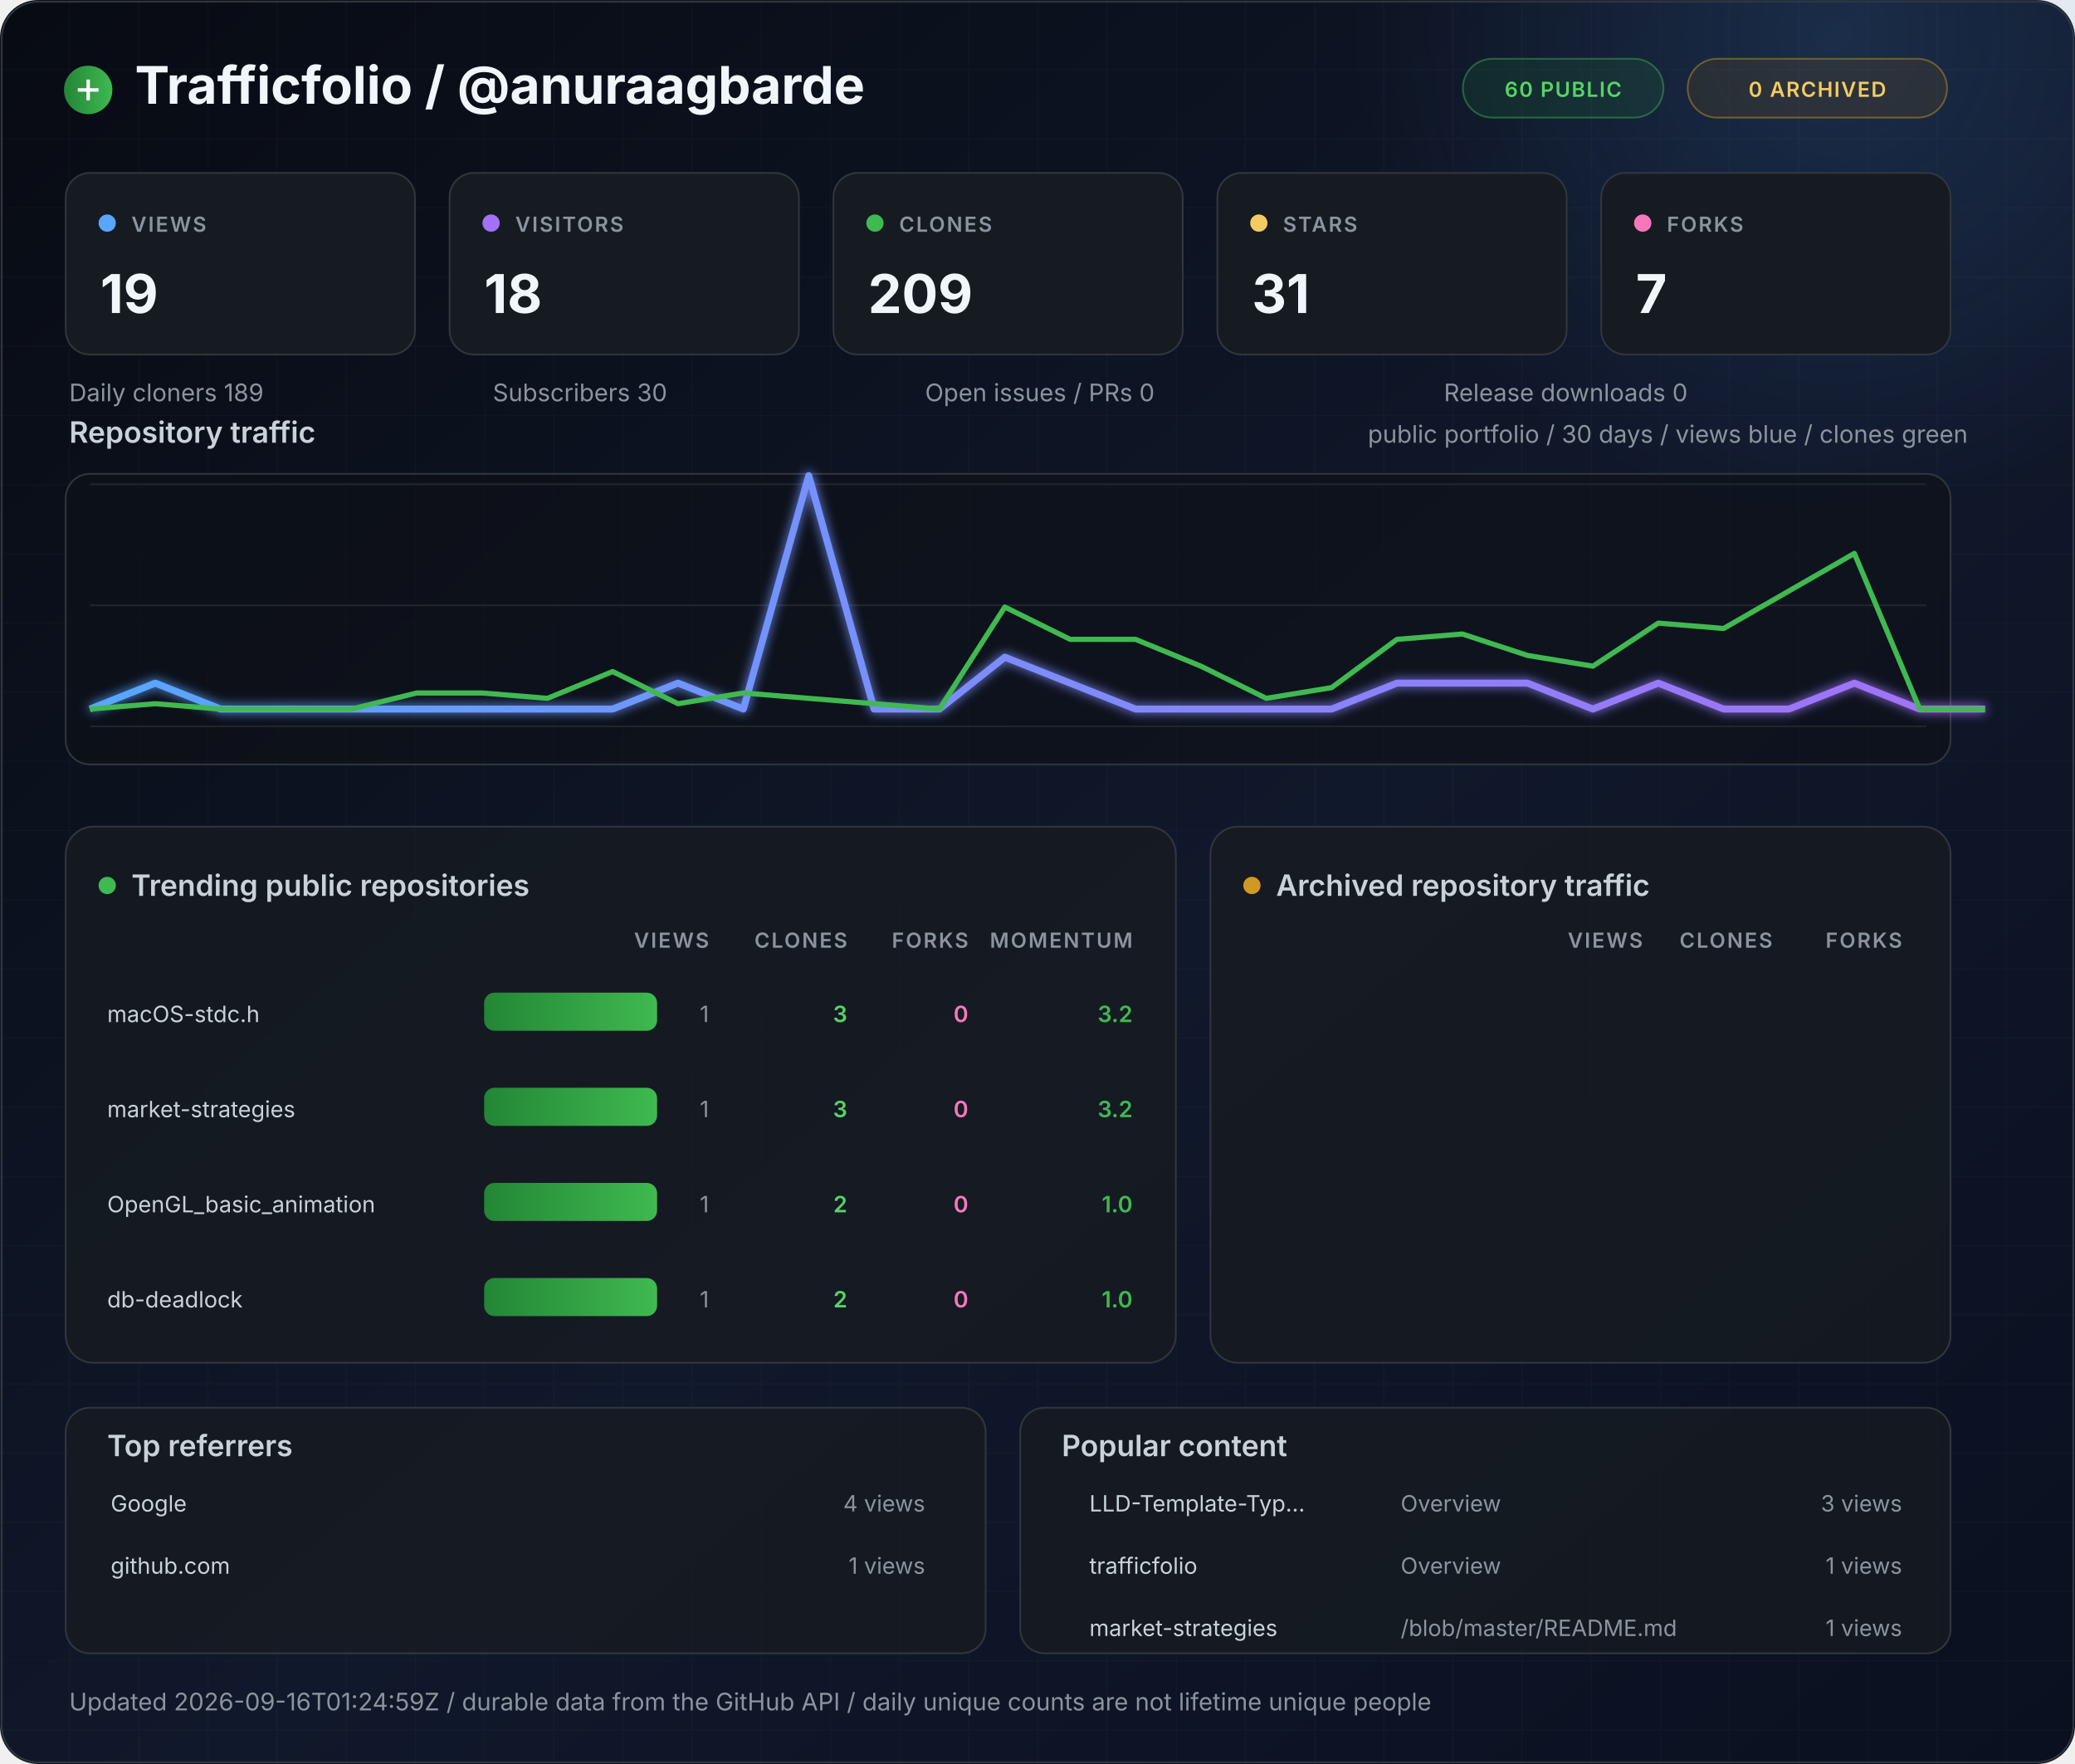
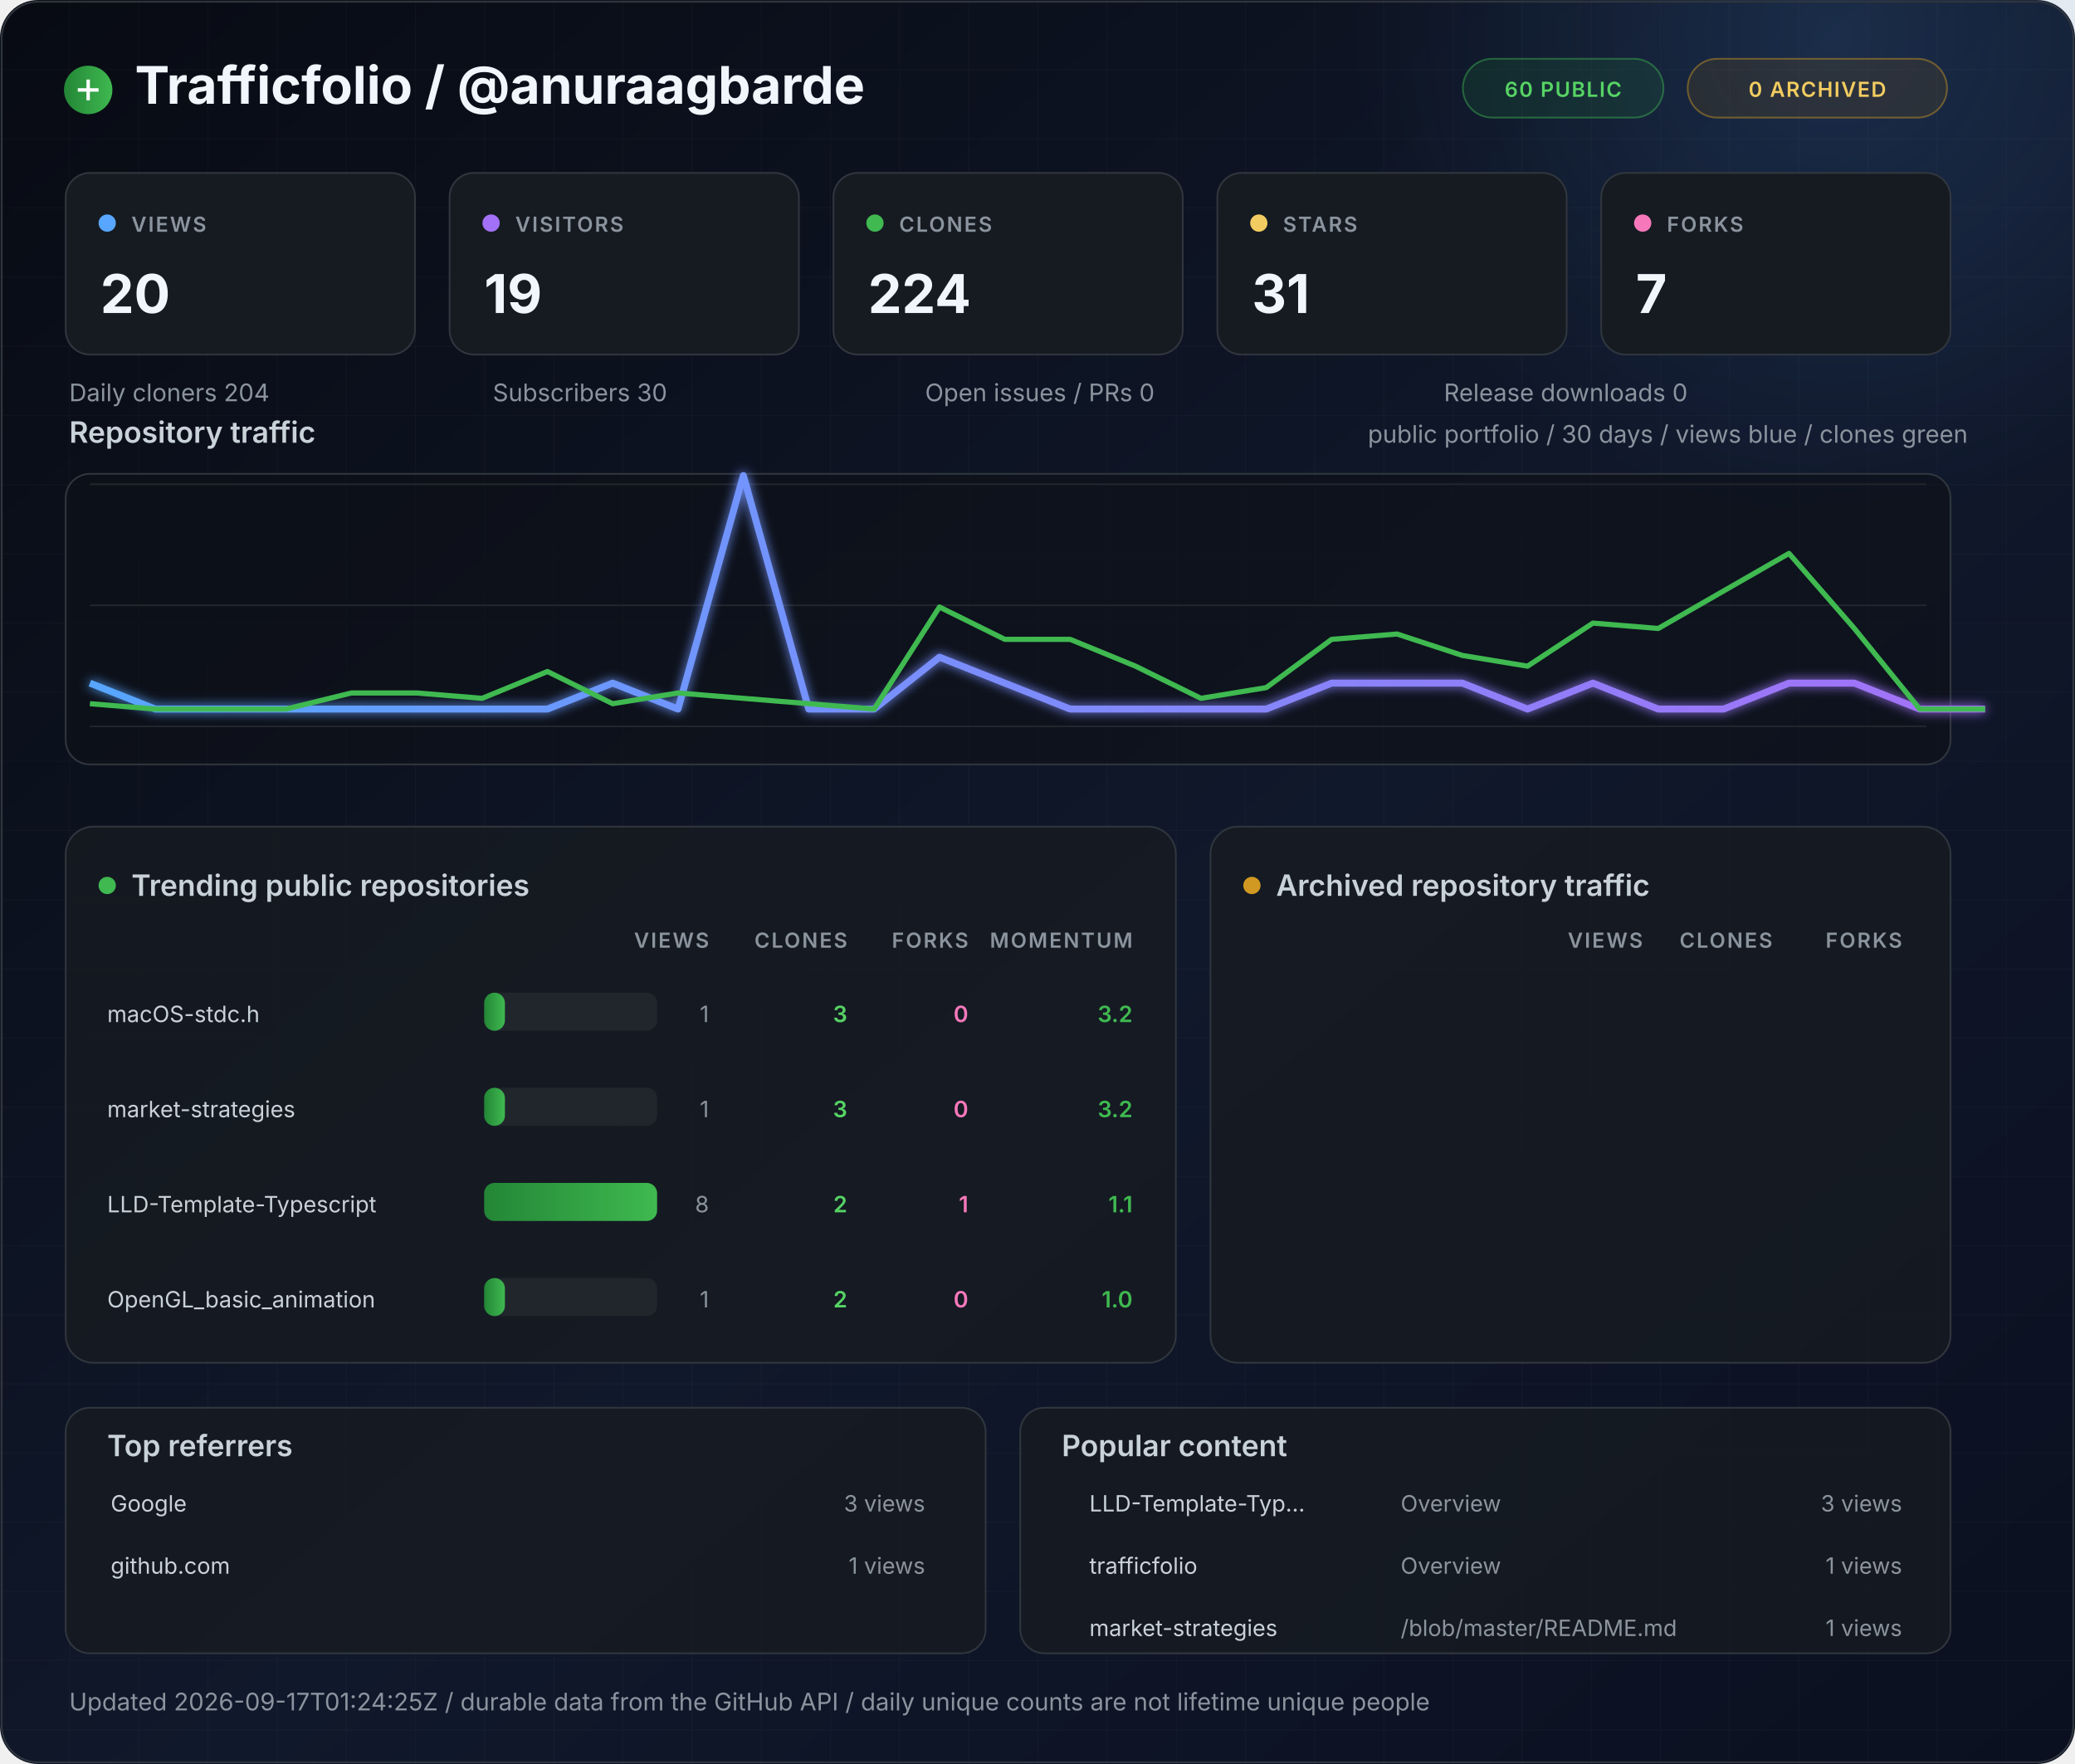
<svg xmlns="http://www.w3.org/2000/svg" width="1200" height="1020" viewBox="0 0 1200 1020" role="img" aria-label="Trafficfolio GitHub analytics dashboard for anuraagbarde">
  <defs>
    <linearGradient id="bg" x1="0" y1="0" x2="1" y2="1">
      <stop stop-color="#080b13" />
      <stop offset=".55" stop-color="#10182b" />
      <stop offset="1" stop-color="#0b1020" />
    </linearGradient>
    <linearGradient id="line" x1="0" y1="0" x2="1" y2="0">
      <stop stop-color="#58a6ff" />
      <stop offset="1" stop-color="#a371f7" />
    </linearGradient>
    <linearGradient id="bar" x1="0" y1="0" x2="1" y2="0">
      <stop stop-color="#238636" />
      <stop offset="1" stop-color="#3fb950" />
    </linearGradient>
    <linearGradient id="archiveBar" x1="0" y1="0" x2="1" y2="0">
      <stop stop-color="#9e6a03" />
      <stop offset="1" stop-color="#f2cc60" />
    </linearGradient>
    <radialGradient id="ambient">
      <stop stop-color="#58a6ff" stop-opacity=".16" />
      <stop offset="1" stop-color="#58a6ff" stop-opacity="0" />
    </radialGradient>
    <pattern id="grid" width="40" height="40" patternUnits="userSpaceOnUse">
      <path d="M40 0H0V40" fill="none" stroke="#ffffff" stroke-opacity=".025" />
    </pattern>
    <filter id="glow">
      <feGaussianBlur stdDeviation="3" result="b" />
      <feMerge>
        <feMergeNode in="b" />
        <feMergeNode in="SourceGraphic" />
      </feMerge>
    </filter>
    <style>
    .title{font:750 30px -apple-system,BlinkMacSystemFont,"Segoe UI",sans-serif;fill:#f0f6fc}
    .subtitle{font:14px -apple-system,BlinkMacSystemFont,"Segoe UI",sans-serif;fill:#8b949e}
    .label{font:600 12px -apple-system,BlinkMacSystemFont,"Segoe UI",sans-serif;fill:#8b949e;letter-spacing:1px}
    .metric{font:700 31px -apple-system,BlinkMacSystemFont,"Segoe UI",sans-serif;fill:#f0f6fc}
    .section{font:600 17px -apple-system,BlinkMacSystemFont,"Segoe UI",sans-serif;fill:#c9d1d9}
    .repo,.value,.trend,.archive,.clone,.fork{font:13px -apple-system,BlinkMacSystemFont,"Segoe UI",sans-serif;fill:#c9d1d9}
    .value{fill:#8b949e} .trend{fill:#3fb950;font-weight:600} .archive{fill:#d29922}
    .clone{fill:#56d364;font-weight:600} .fork{fill:#f778ba;font-weight:600}
    .pill{font:600 12px -apple-system,BlinkMacSystemFont,"Segoe UI",sans-serif;letter-spacing:.7px}
  </style>
  </defs>
  <rect width="1200" height="1020" rx="22" fill="url(#bg)" />
  <rect width="1200" height="1020" rx="22" fill="url(#grid)" />
  <circle cx="1060" cy="20" r="280" fill="url(#ambient)" />
  <rect x="1" y="1" width="1198" height="1018" rx="21" fill="none" stroke="#30363d" />
  <circle cx="51" cy="52" r="14" fill="url(#bar)" />
  <path d="M45 52h12M51 46v12" stroke="#fff" stroke-width="2" />
  <text x="78" y="60" class="title">Trafficfolio / @anuraagbarde</text>
  <rect x="846" y="34" width="116" height="34" rx="17" fill="#238636" fill-opacity=".16" stroke="#3fb950" stroke-opacity=".45" />
  <text x="904" y="56" text-anchor="middle" class="pill" fill="#56d364">60 PUBLIC</text>
  <rect x="976" y="34" width="150" height="34" rx="17" fill="#9e6a03" fill-opacity=".14" stroke="#d29922" stroke-opacity=".45" />
  <text x="1051" y="56" text-anchor="middle" class="pill" fill="#f2cc60">0 ARCHIVED</text>
  <rect x="38" y="100" width="202" height="105" rx="14" fill="#161b22" stroke="#30363d" />
  <circle cx="62" cy="129" r="5" fill="#58a6ff" />
  <text x="76" y="134" class="label">VIEWS</text>
-   <text x="58" y="181" class="metric">19</text>
+   <text x="58" y="181" class="metric">20</text>
  <rect x="260" y="100" width="202" height="105" rx="14" fill="#161b22" stroke="#30363d" />
  <circle cx="284" cy="129" r="5" fill="#a371f7" />
  <text x="298" y="134" class="label">VISITORS</text>
-   <text x="280" y="181" class="metric">18</text>
+   <text x="280" y="181" class="metric">19</text>
  <rect x="482" y="100" width="202" height="105" rx="14" fill="#161b22" stroke="#30363d" />
  <circle cx="506" cy="129" r="5" fill="#3fb950" />
  <text x="520" y="134" class="label">CLONES</text>
-   <text x="502" y="181" class="metric">209</text>
+   <text x="502" y="181" class="metric">224</text>
  <rect x="704" y="100" width="202" height="105" rx="14" fill="#161b22" stroke="#30363d" />
  <circle cx="728" cy="129" r="5" fill="#f2cc60" />
  <text x="742" y="134" class="label">STARS</text>
  <text x="724" y="181" class="metric">31</text>
  <rect x="926" y="100" width="202" height="105" rx="14" fill="#161b22" stroke="#30363d" />
  <circle cx="950" cy="129" r="5" fill="#f778ba" />
  <text x="964" y="134" class="label">FORKS</text>
  <text x="946" y="181" class="metric">7</text>
-   <text x="40" y="232" class="subtitle">Daily cloners 189</text>
+   <text x="40" y="232" class="subtitle">Daily cloners 204</text>
  <text x="285" y="232" class="subtitle">Subscribers 30</text>
  <text x="535" y="232" class="subtitle">Open issues / PRs 0</text>
  <text x="835" y="232" class="subtitle">Release downloads 0</text>
  <text x="40" y="256" class="section">Repository traffic</text>
  <text x="1138" y="256" text-anchor="end" class="subtitle">public portfolio / 30 days / views blue / clones green</text>
  <rect x="38" y="274" width="1090" height="168" rx="14" fill="#0d1117" fill-opacity=".62" stroke="#30363d" />
  <line x1="52" y1="420" x2="1114" y2="420" stroke="#21262d" />
  <line x1="52" y1="350" x2="1114" y2="350" stroke="#21262d" />
  <line x1="52" y1="280" x2="1114" y2="280" stroke="#21262d" />
-   <polyline points="52.0,410.0 89.8,395.0 127.6,410.0 165.4,410.0 203.2,410.0 241.0,410.0 278.8,410.0 316.6,410.0 354.3,410.0 392.1,395.0 429.9,410.0 467.7,275.0 505.5,410.0 543.3,410.0 581.1,380.0 618.9,395.0 656.7,410.0 694.5,410.0 732.3,410.0 770.1,410.0 807.9,395.0 845.7,395.0 883.4,395.0 921.2,410.0 959.0,395.0 996.8,410.0 1034.6,410.0 1072.4,395.0 1110.2,410.0 1148.0,410.0" fill="none" stroke="url(#line)" stroke-width="4" stroke-linejoin="round" filter="url(#glow)" />
-   <polyline points="52.0,410.0 89.8,406.9 127.6,410.0 165.4,410.0 203.2,410.0 241.0,400.7 278.8,400.7 316.6,403.8 354.3,388.3 392.1,406.9 429.9,400.7 467.7,403.8 505.5,406.9 543.3,410.0 581.1,351.0 618.9,369.7 656.7,369.7 694.5,385.2 732.3,403.8 770.1,397.6 807.9,369.7 845.7,366.6 883.4,379.0 921.2,385.2 959.0,360.3 996.8,363.4 1034.6,341.7 1072.4,320.0 1110.2,410.0 1148.0,410.0" fill="none" stroke="#3fb950" stroke-width="3" stroke-linejoin="round" />
+   <polyline points="52.0,395.0 89.8,410.0 127.6,410.0 165.4,410.0 203.2,410.0 241.0,410.0 278.8,410.0 316.6,410.0 354.3,395.0 392.1,410.0 429.9,275.0 467.7,410.0 505.5,410.0 543.3,380.0 581.1,395.0 618.9,410.0 656.7,410.0 694.5,410.0 732.3,410.0 770.1,395.0 807.9,395.0 845.7,395.0 883.4,410.0 921.2,395.0 959.0,410.0 996.8,410.0 1034.6,395.0 1072.4,395.0 1110.2,410.0 1148.0,410.0" fill="none" stroke="url(#line)" stroke-width="4" stroke-linejoin="round" filter="url(#glow)" />
+   <polyline points="52.0,406.9 89.8,410.0 127.6,410.0 165.4,410.0 203.2,400.7 241.0,400.7 278.8,403.8 316.6,388.3 354.3,406.9 392.1,400.7 429.9,403.8 467.7,406.9 505.5,410.0 543.3,351.0 581.1,369.7 618.9,369.7 656.7,385.2 694.5,403.8 732.3,397.6 770.1,369.7 807.9,366.6 845.7,379.0 883.4,385.2 921.2,360.3 959.0,363.4 996.8,341.7 1034.6,320.0 1072.4,363.4 1110.2,410.0 1148.0,410.0" fill="none" stroke="#3fb950" stroke-width="3" stroke-linejoin="round" />
  <rect x="38" y="478" width="642" height="310" rx="16" fill="#161b22" fill-opacity=".82" stroke="#30363d" />
  <circle cx="62" cy="512" r="5" fill="#3fb950" />
  <text x="76" y="518" class="section">Trending public repositories</text>
  <text x="410" y="548" text-anchor="end" class="label">VIEWS</text>
  <text x="490" y="548" text-anchor="end" class="label">CLONES</text>
  <text x="560" y="548" text-anchor="end" class="label">FORKS</text>
  <text x="655" y="548" text-anchor="end" class="label">MOMENTUM</text>
  <text x="62" y="591" class="repo">macOS-stdc.h</text>
  <rect x="280" y="574" width="100" height="22" rx="6" fill="#21262d" />
-   <rect x="280" y="574" width="100" height="22" rx="6" fill="url(#bar)" />
+   <rect x="280" y="574" width="12" height="22" rx="6" fill="url(#bar)" />
  <text x="410" y="591" text-anchor="end" class="value">1</text>
  <text x="490" y="591" text-anchor="end" class="clone">3</text>
  <text x="560" y="591" text-anchor="end" class="fork">0</text>
  <text x="655" y="591" text-anchor="end" class="trend">3.2</text>
  <text x="62" y="646" class="repo">market-strategies</text>
  <rect x="280" y="629" width="100" height="22" rx="6" fill="#21262d" />
-   <rect x="280" y="629" width="100" height="22" rx="6" fill="url(#bar)" />
+   <rect x="280" y="629" width="12" height="22" rx="6" fill="url(#bar)" />
  <text x="410" y="646" text-anchor="end" class="value">1</text>
  <text x="490" y="646" text-anchor="end" class="clone">3</text>
  <text x="560" y="646" text-anchor="end" class="fork">0</text>
  <text x="655" y="646" text-anchor="end" class="trend">3.2</text>
-   <text x="62" y="701" class="repo">OpenGL_basic_animation</text>
+   <text x="62" y="701" class="repo">LLD-Template-Typescript</text>
  <rect x="280" y="684" width="100" height="22" rx="6" fill="#21262d" />
  <rect x="280" y="684" width="100" height="22" rx="6" fill="url(#bar)" />
-   <text x="410" y="701" text-anchor="end" class="value">1</text>
+   <text x="410" y="701" text-anchor="end" class="value">8</text>
  <text x="490" y="701" text-anchor="end" class="clone">2</text>
-   <text x="560" y="701" text-anchor="end" class="fork">0</text>
-   <text x="655" y="701" text-anchor="end" class="trend">1.0</text>
-   <text x="62" y="756" class="repo">db-deadlock</text>
+   <text x="560" y="701" text-anchor="end" class="fork">1</text>
+   <text x="655" y="701" text-anchor="end" class="trend">1.1</text>
+   <text x="62" y="756" class="repo">OpenGL_basic_animation</text>
  <rect x="280" y="739" width="100" height="22" rx="6" fill="#21262d" />
-   <rect x="280" y="739" width="100" height="22" rx="6" fill="url(#bar)" />
+   <rect x="280" y="739" width="12" height="22" rx="6" fill="url(#bar)" />
  <text x="410" y="756" text-anchor="end" class="value">1</text>
  <text x="490" y="756" text-anchor="end" class="clone">2</text>
  <text x="560" y="756" text-anchor="end" class="fork">0</text>
  <text x="655" y="756" text-anchor="end" class="trend">1.0</text>
  <rect x="700" y="478" width="428" height="310" rx="16" fill="#161b22" fill-opacity=".82" stroke="#30363d" />
  <circle cx="724" cy="512" r="5" fill="#d29922" />
  <text x="738" y="518" class="section">Archived repository traffic</text>
  <text x="950" y="548" text-anchor="end" class="label">VIEWS</text>
  <text x="1025" y="548" text-anchor="end" class="label">CLONES</text>
  <text x="1100" y="548" text-anchor="end" class="label">FORKS</text>
  <rect x="38" y="814" width="532" height="142" rx="14" fill="#161b22" fill-opacity=".82" stroke="#30363d" />
  <text x="62" y="842" class="section">Top referrers</text>
  <text x="64" y="874" class="repo">Google</text>
-   <text x="535" y="874" text-anchor="end" class="value">4 views</text>
+   <text x="535" y="874" text-anchor="end" class="value">3 views</text>
  <text x="64" y="910" class="repo">github.com</text>
  <text x="535" y="910" text-anchor="end" class="value">1 views</text>
  <rect x="590" y="814" width="538" height="142" rx="14" fill="#161b22" fill-opacity=".82" stroke="#30363d" />
  <text x="614" y="842" class="section">Popular content</text>
  <text x="630" y="874" class="repo">LLD-Template-Typ...</text>
  <text x="810" y="874" class="value">Overview</text>
  <text x="1100" y="874" text-anchor="end" class="value">3 views</text>
  <text x="630" y="910" class="repo">trafficfolio</text>
  <text x="810" y="910" class="value">Overview</text>
  <text x="1100" y="910" text-anchor="end" class="value">1 views</text>
  <text x="630" y="946" class="repo">market-strategies</text>
  <text x="810" y="946" class="value">/blob/master/README.md</text>
  <text x="1100" y="946" text-anchor="end" class="value">1 views</text>
-   <text x="40" y="989" class="subtitle">Updated 2026-09-16T01:24:59Z / durable data from the GitHub API / daily unique counts are not lifetime unique people</text>
+   <text x="40" y="989" class="subtitle">Updated 2026-09-17T01:24:25Z / durable data from the GitHub API / daily unique counts are not lifetime unique people</text>
</svg>
